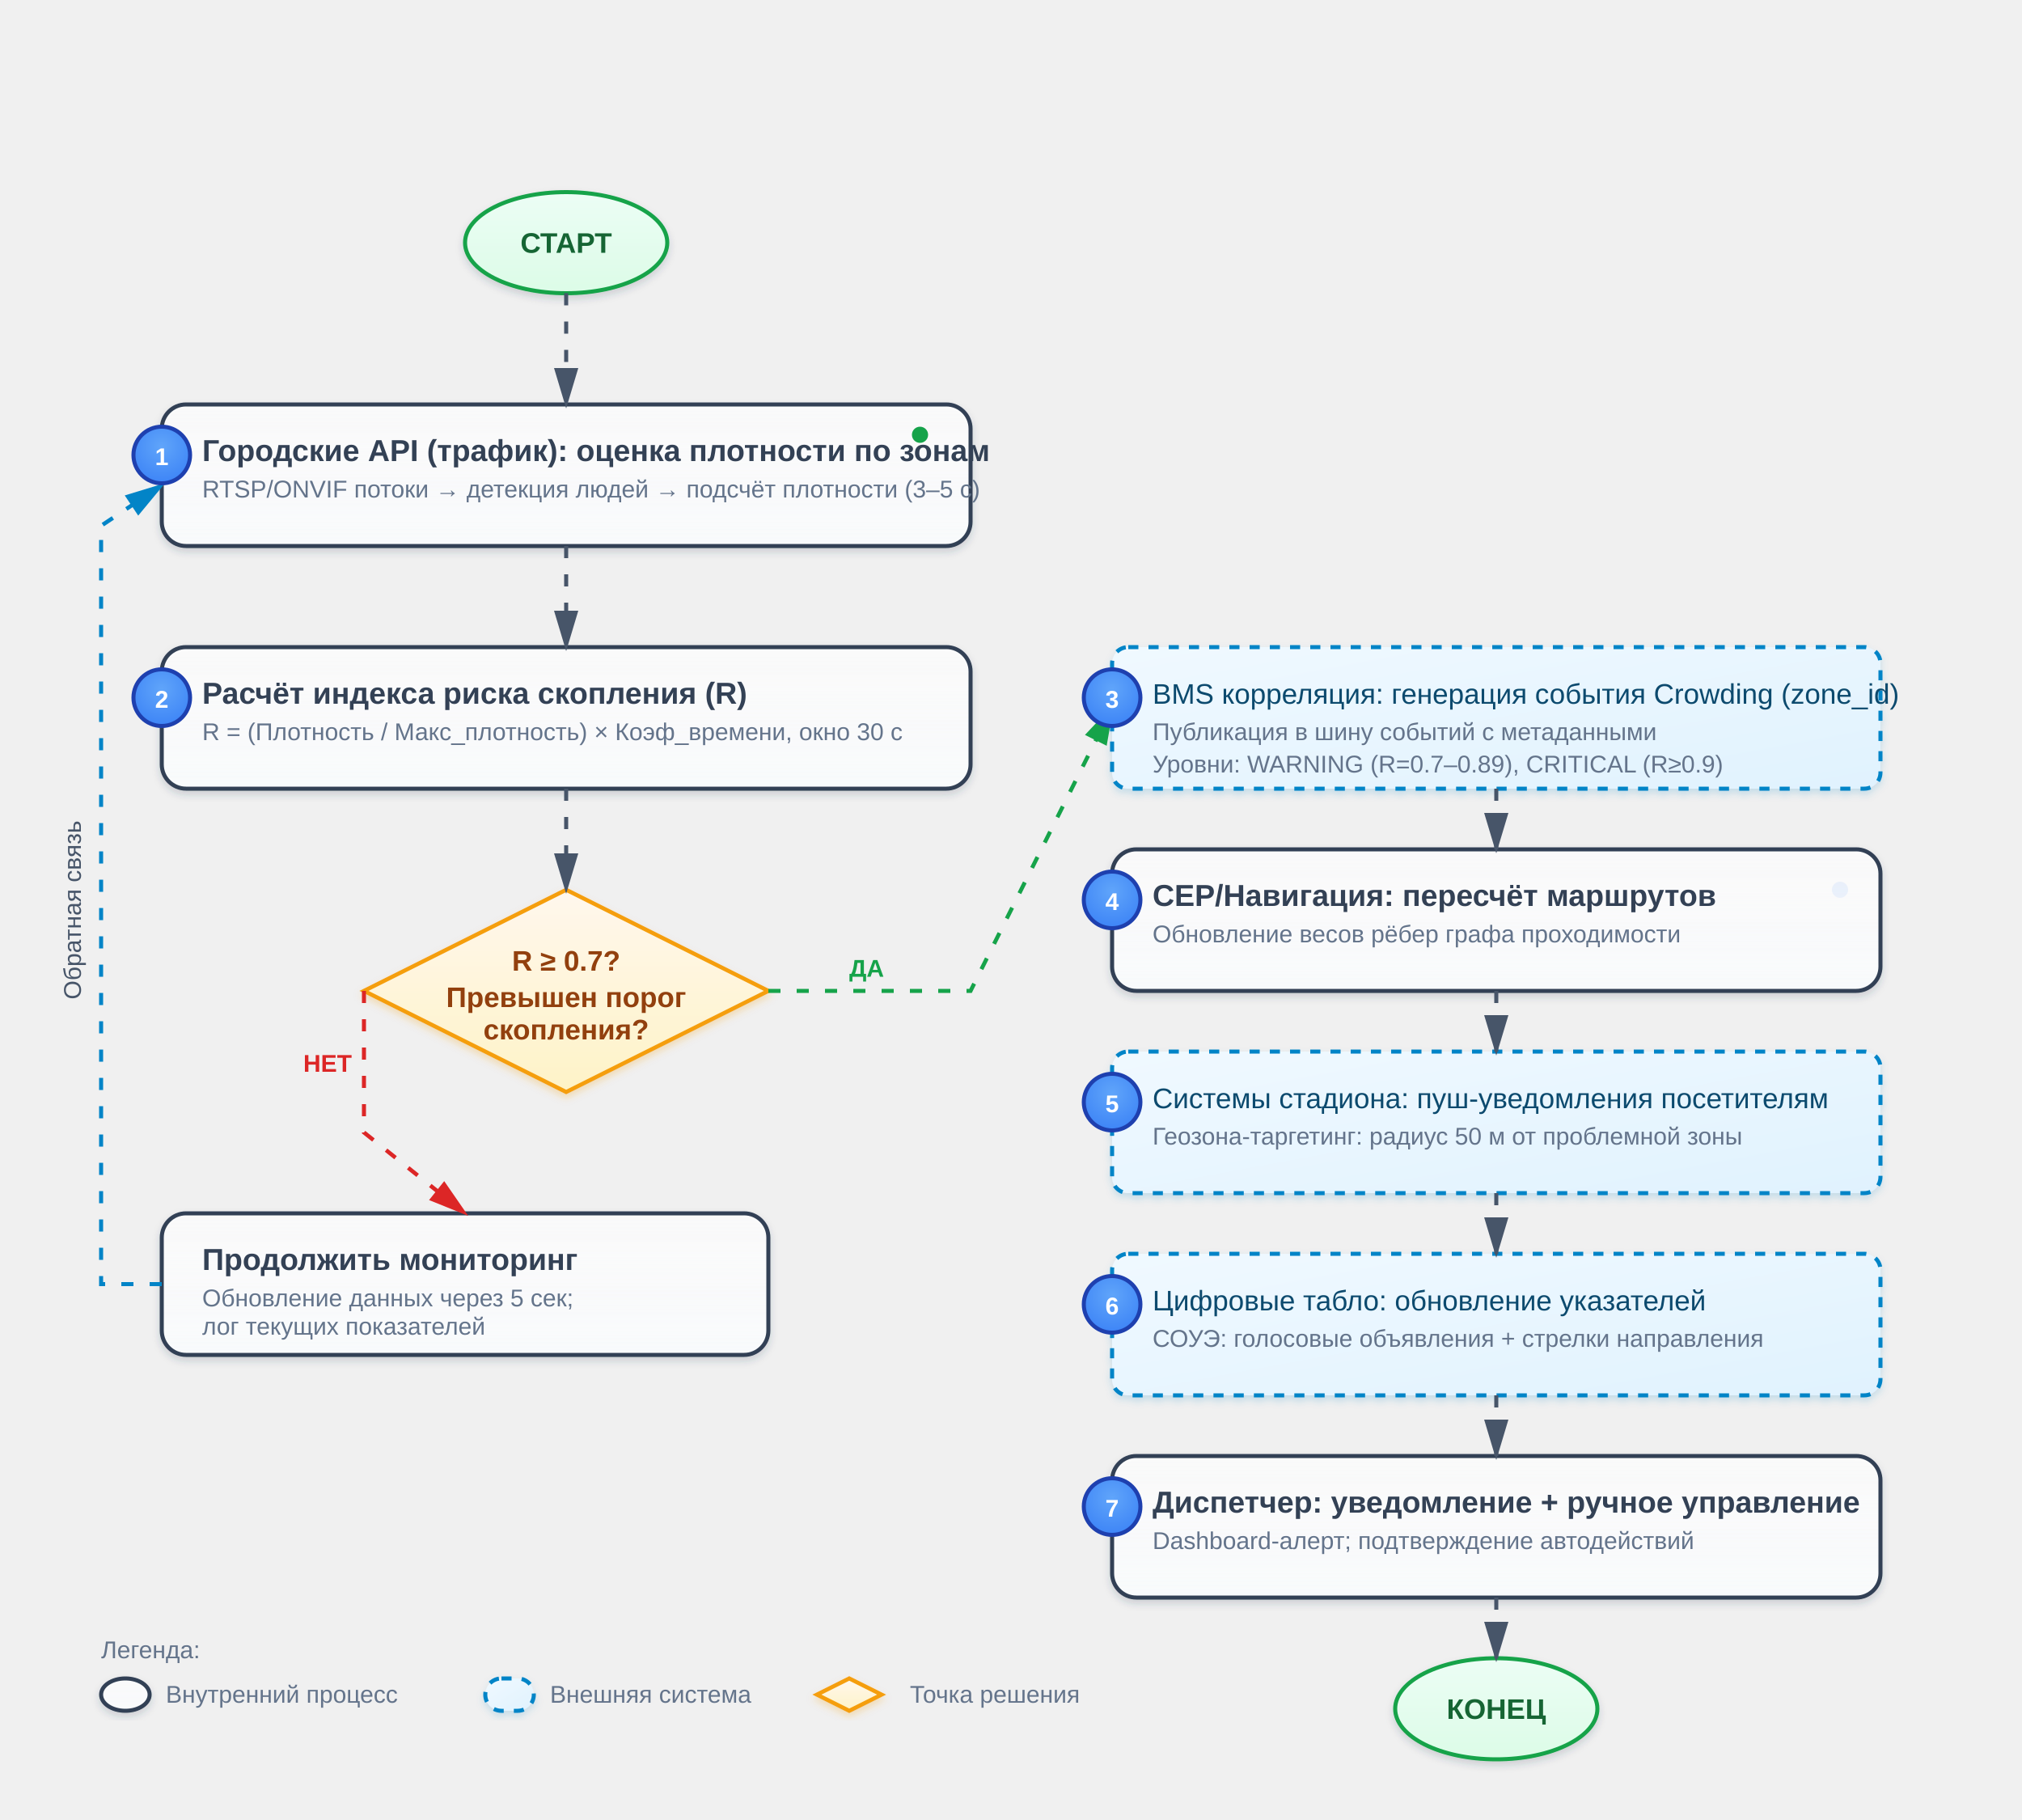
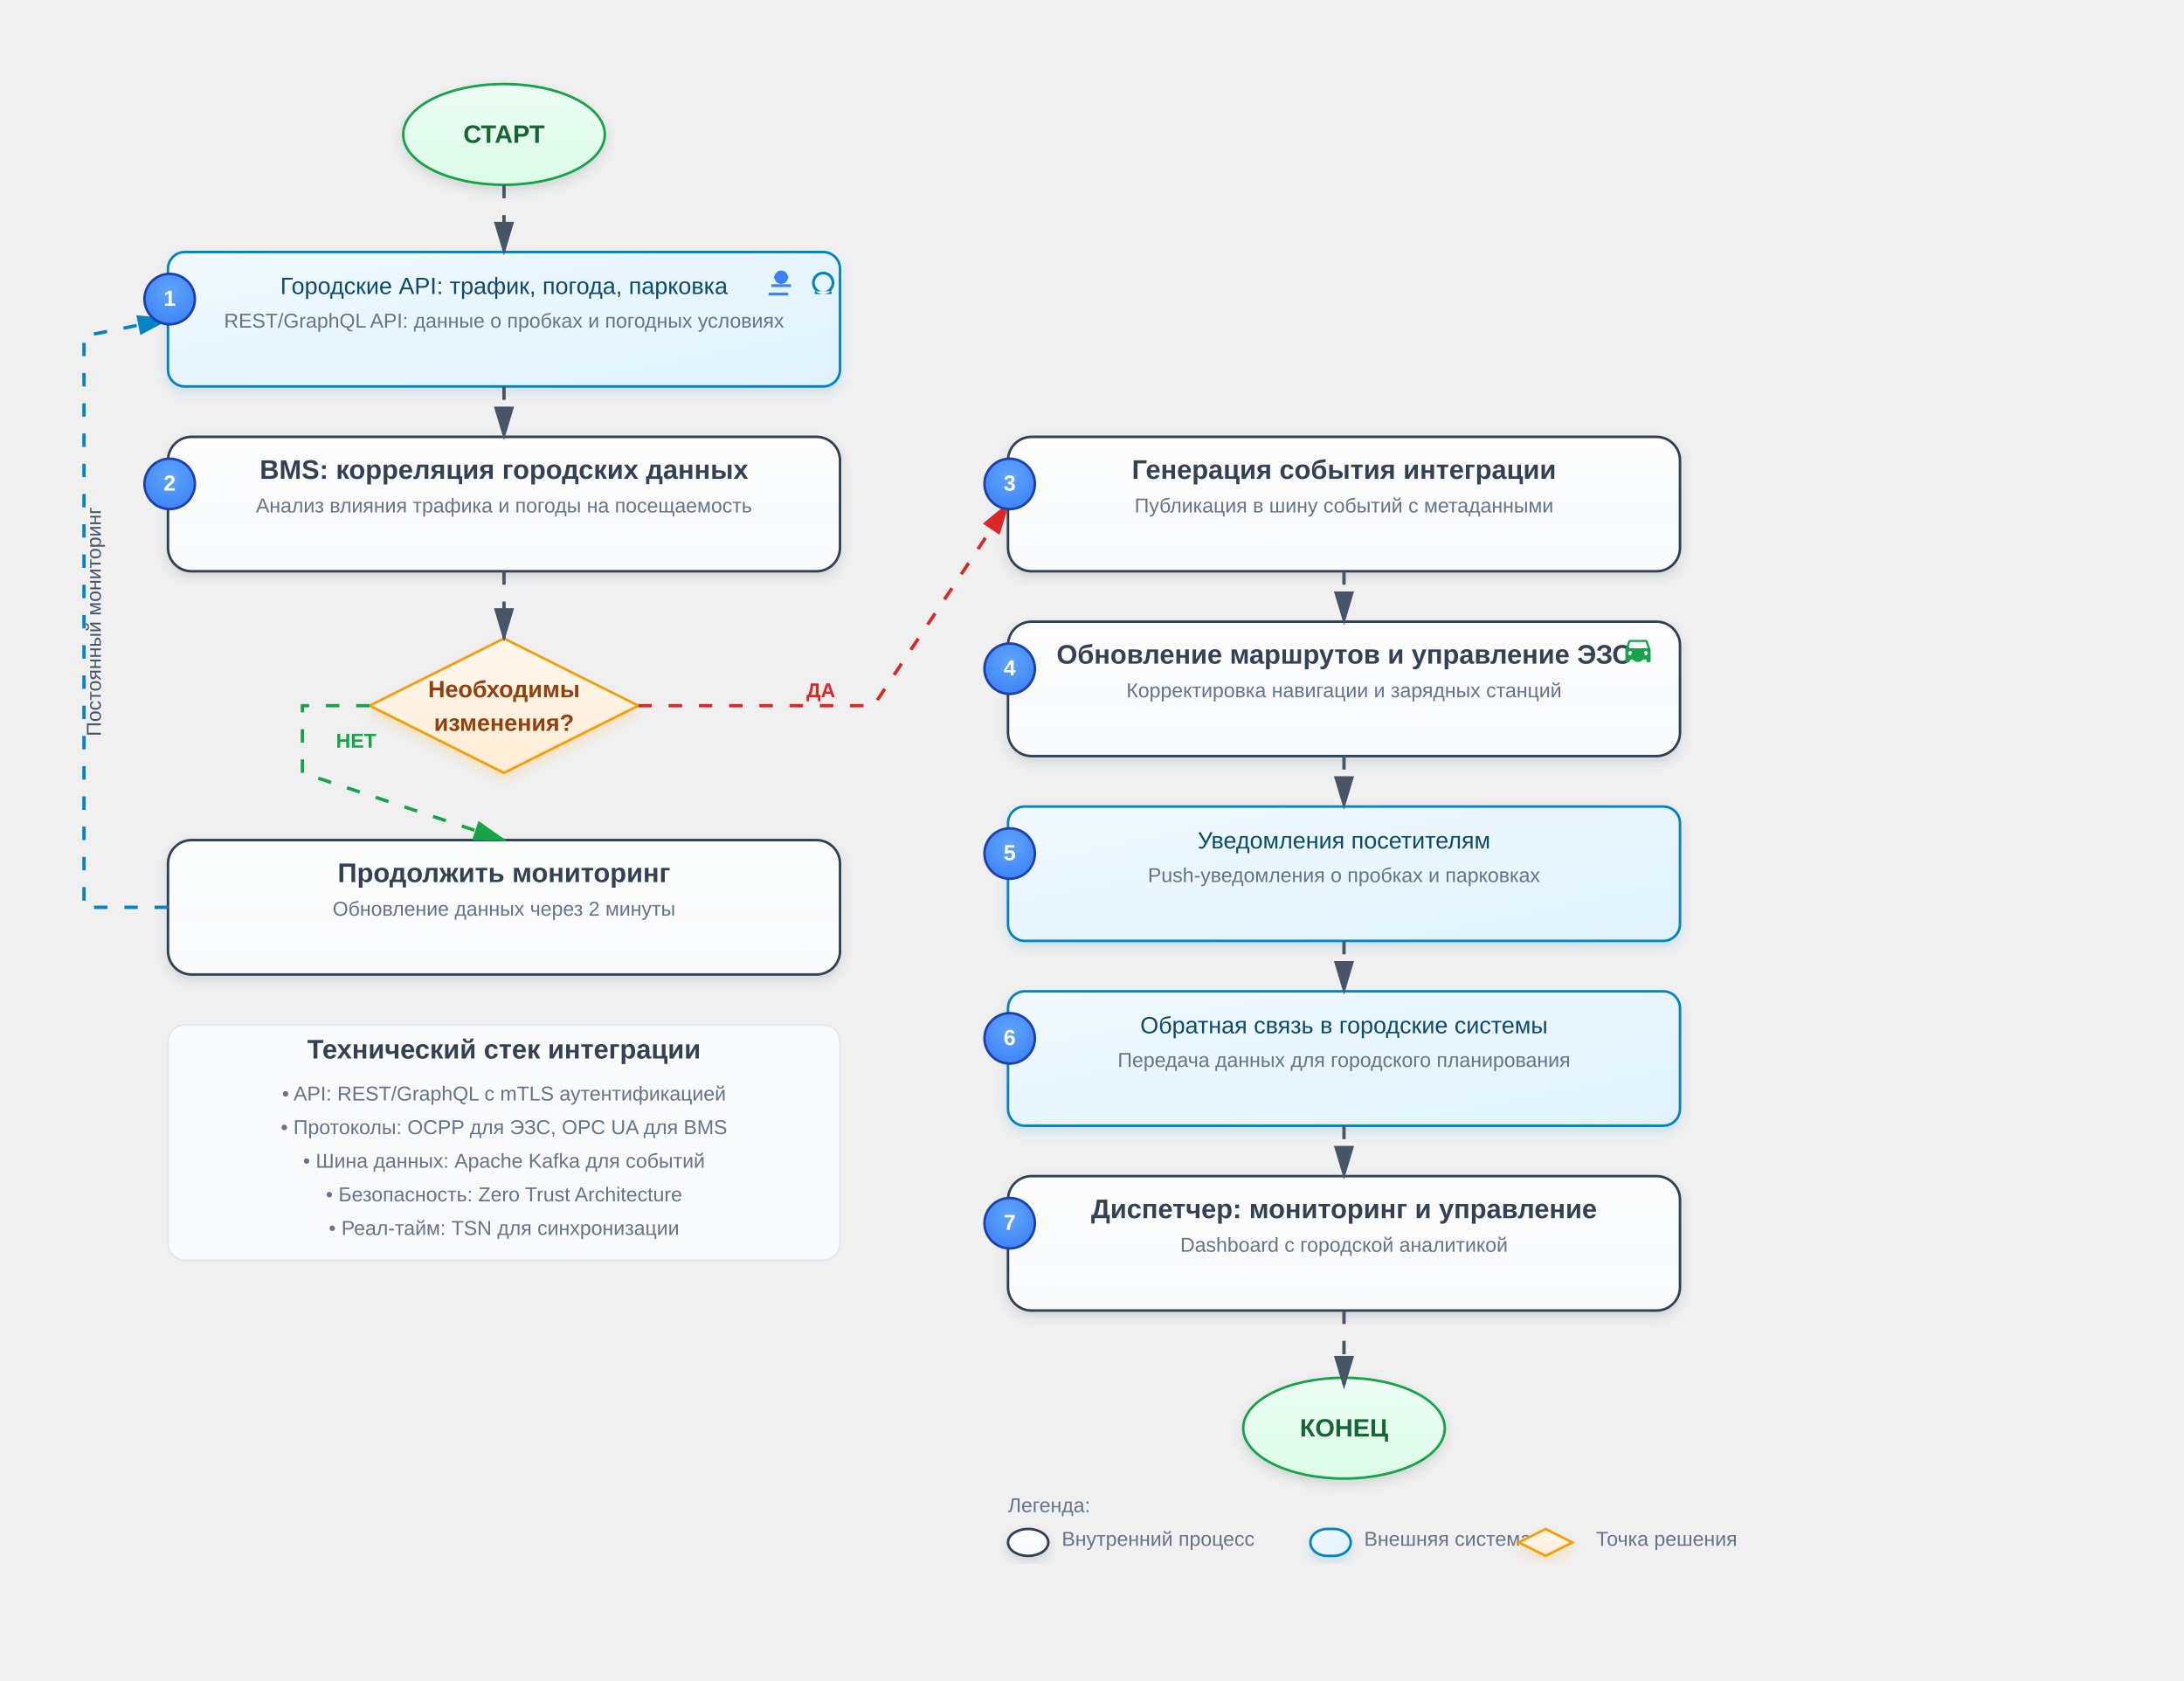
- <svg xmlns="http://www.w3.org/2000/svg" width="100%" height="auto" viewBox="0 0 1000 900" role="img" aria-labelledby="title desc">
+ <svg xmlns="http://www.w3.org/2000/svg" width="100%" height="auto" viewBox="0 0 1300 1000" role="img" aria-labelledby="title desc">
  <defs>
    <linearGradient id="panelGradient" x1="0" y1="0" x2="0" y2="1">
-       <stop offset="0%" stop-color="#ffffff" stop-opacity="0.85" />
+       <stop offset="0%" stop-color="#ffffff" stop-opacity="0.9" />
      <stop offset="100%" stop-color="#f8fafc" stop-opacity="1" />
    </linearGradient>
    <linearGradient id="sideGradient" x1="0" y1="0" x2="1" y2="1">
      <stop offset="0%" stop-color="#f0f9ff" />
      <stop offset="100%" stop-color="#e0f2fe" />
    </linearGradient>
    <linearGradient id="successGradient" x1="0" y1="0" x2="0" y2="1">
      <stop offset="0%" stop-color="#ecfdf5" />
      <stop offset="100%" stop-color="#dcfce7" />
    </linearGradient>
    <linearGradient id="warnGradient" x1="0" y1="0" x2="0" y2="1">
      <stop offset="0%" stop-color="#fff7ed" />
-       <stop offset="100%" stop-color="#fef3c7" />
+       <stop offset="100%" stop-color="#ffedd5" />
    </linearGradient>
    <filter id="shadow-neutral" x="-20%" y="-30%" width="140%" height="160%">
-       <feDropShadow dx="0" dy="2" stdDeviation="2" flood-color="#334155" flood-opacity="0.18" />
+       <feDropShadow dx="0" dy="3" stdDeviation="3" flood-color="#334155" flood-opacity="0.15" />
    </filter>
    <filter id="shadow-warm" x="-20%" y="-30%" width="140%" height="160%">
-       <feDropShadow dx="0" dy="2" stdDeviation="2" flood-color="#f59e0b" flood-opacity="0.25" />
+       <feDropShadow dx="0" dy="3" stdDeviation="3" flood-color="#f59e0b" flood-opacity="0.2" />
    </filter>
    <filter id="shadow-side" x="-20%" y="-30%" width="140%" height="160%">
-       <feDropShadow dx="0" dy="2" stdDeviation="2" flood-color="#0284c7" flood-opacity="0.18" />
+       <feDropShadow dx="0" dy="3" stdDeviation="3" flood-color="#0284c7" flood-opacity="0.15" />
    </filter>
    <marker id="arrowhead" markerWidth="10" markerHeight="10" refX="9" refY="3" orient="auto">
      <polygon points="0 0, 10 3, 0 6" fill="#475569" />
    </marker>
    <marker id="green-arrow" markerWidth="10" markerHeight="10" refX="9" refY="3" orient="auto">
      <polygon points="0 0, 10 3, 0 6" fill="#16a34a" />
    </marker>
    <marker id="red-arrow" markerWidth="10" markerHeight="10" refX="9" refY="3" orient="auto">
      <polygon points="0 0, 10 3, 0 6" fill="#dc2626" />
    </marker>
    <marker id="blue-arrow" markerWidth="10" markerHeight="10" refX="9" refY="3" orient="auto">
      <polygon points="0 0, 10 3, 0 6" fill="#0284c7" />
    </marker>
-     <symbol id="badge" viewBox="0 0 30 30">
+     <symbol id="badge" viewBox="0 0 32 32">
      <defs>
        <radialGradient id="badgeGrad" cx="50%" cy="35%" r="70%">
          <stop offset="0%" stop-color="#60a5fa" />
          <stop offset="100%" stop-color="#3b82f6" />
        </radialGradient>
      </defs>
-       <circle cx="15" cy="15" r="14" fill="url(#badgeGrad)" stroke="#1e40af" stroke-width="2" />
+       <circle cx="16" cy="16" r="15" fill="url(#badgeGrad)" stroke="#1e40af" stroke-width="1.5" />
+     </symbol>
+     <symbol id="traffic-icon" viewBox="0 0 24 24">
+       <path d="M5 13h14v-2H5v2zm-2 6h14v-2H3v2zM7 7h10V5H7v2z" fill="#3b82f6" />
+     </symbol>
+     <symbol id="weather-icon" viewBox="0 0 24 24">
+       <path d="M6 16h12v2H6v-2zm6-12c3.31 0 6 2.69 6 6s-2.69 6-6 6-6-2.69-6-6 2.69-6 6-6zm0-2c-4.42 0-8 3.58-8 8s3.58 8 8 8 8-3.58 8-8-3.58-8-8-8z" fill="#0284c7" />
+     </symbol>
+     <symbol id="ev-charger" viewBox="0 0 24 24">
+       <path d="M18.92 2.01C18.72 1.42 18.16 1 17.5 1h-11c-.66 0-1.21.42-1.42 1.01L3 8v8c0 .55.45 1 1 1h1c.55 0 1-.45 1-1v-1h12v1c0 .55.45 1 1 1h1c.55 0 1-.45 1-1V8l-2.08-5.99zM6.5 12c-.83 0-1.5-.67-1.5-1.5S5.67 9 6.5 9 8 9.67 8 10.5 7.33 12 6.5 12zm11 0c-.83 0-1.5-.67-1.5-1.5S16.67 9 17.5 9s1.5.67 1.5 1.5-.67 1.5-1.5 1.5zM5 7l1.5-4.5h11L19 7H5z" fill="#16a34a" />
    </symbol>
  </defs>
  <style>
    /* Typography */
-     .title       { font: 700 20px "Segoe UI", Arial, sans-serif; fill: #1e293b; text-anchor: middle; }
-     .process-t   { font: 600 15px "Segoe UI", Arial, sans-serif; fill: #334155; }
-     .detail-t    { font: 12px "Segoe UI", Arial, sans-serif;  fill: #64748b; }
+     .title       { font: 700 22px "Segoe UI", Arial, sans-serif; fill: #1e293b; text-anchor: middle; }
+     .process-t   { font: 600 16px "Segoe UI", Arial, sans-serif; fill: #334155; }
+     .detail-t    { font: 12px "Segoe UI", Arial, sans-serif; fill: #64748b; }
    .decision-t  { font: 600 14px "Segoe UI", Arial, sans-serif; fill: #92400e; text-anchor: middle; }
-     .side-t      { font: 14px "Segoe UI", Arial, sans-serif;  fill: #0c4a6e; }
-     .flow-label  { font: 12px "Segoe UI", Arial, sans-serif;  fill: #475569; text-anchor: middle; }
+     .side-t      { font: 14px "Segoe UI", Arial, sans-serif; fill: #0c4a6e; }
+     .flow-label  { font: 12px "Segoe UI", Arial, sans-serif; fill: #475569; text-anchor: middle; }
    .yes-label   { font: 700 12px "Segoe UI", Arial, sans-serif; fill: #16a34a; }
    .no-label    { font: 700 12px "Segoe UI", Arial, sans-serif; fill: #dc2626; }

    /* Cards */
    .card { transition: transform 200ms ease, filter 200ms ease; }
-     .card:hover { transform: translateY(-2px); }
-     .process-box { fill: url(#panelGradient); stroke: #334155; stroke-width: 2; rx: 12; ry: 12; }
-     .decision-diamond { fill: url(#warnGradient); stroke: #f59e0b; stroke-width: 2; }
-     .side-box { fill: url(#sideGradient); stroke: #0284c7; stroke-width: 2; rx: 8; ry: 8; stroke-dasharray: 5,5; }
- 
-     /* Terminator (start/end) */
-     .terminator { fill: url(#successGradient); stroke: #16a34a; stroke-width: 2; }
+     .card:hover { transform: translateY(-2px); filter: brightness(1.05); }
+     .process-box { fill: url(#panelGradient); stroke: #334155; stroke-width: 1.5; rx: 14; ry: 14; }
+     .decision-diamond { fill: url(#warnGradient); stroke: #f59e0b; stroke-width: 1.5; }
+     .side-box { fill: url(#sideGradient); stroke: #0284c7; stroke-width: 1.5; rx: 10; ry: 10; }
+     .terminator { fill: url(#successGradient); stroke: #16a34a; stroke-width: 1.5; }

    /* Arrows */
    .arrow { stroke: #475569; stroke-width: 2; fill: none; marker-end: url(#arrowhead); }
    .success-arrow { stroke: #16a34a; stroke-width: 2; fill: none; marker-end: url(#green-arrow); }
    .error-arrow { stroke: #dc2626; stroke-width: 2; fill: none; marker-end: url(#red-arrow); }
-     .side-arrow { stroke: #0284c7; stroke-width: 2; fill: none; stroke-dasharray: 5,5; marker-end: url(#blue-arrow); }
+     .side-arrow { stroke: #0284c7; stroke-width: 2; fill: none; marker-end: url(#blue-arrow); }

    /* Motion */
-     .flow-anim { stroke-dasharray: 6 8; animation: flow 2.8s linear infinite; }
-     .flow-anim.fast { animation-duration: 1.8s; }
-     .pulse { transform-box: fill-box; animation: pulse 2.2s ease-in-out infinite; transform-origin: 50% 50%; }
-     .pop-in { animation: pop 480ms cubic-bezier(.2,.8,.2,1) both; }
+     .flow-anim { stroke-dasharray: 8 10; animation: flow 2.5s linear infinite; }
+     .flow-anim.fast { animation-duration: 1.5s; }
+     .pulse { transform-box: fill-box; animation: pulse 2s ease-in-out infinite; transform-origin: 50% 50%; }
+     .pop-in { animation: pop 500ms cubic-bezier(.2,.8,.2,1) both; }
    .blink { animation: blink 1.6s step-end infinite; }

    @keyframes flow {
-       to { stroke-dashoffset: -28; }
+       to { stroke-dashoffset: -36; }
    }
    @keyframes pulse {
-       0%, 100% { opacity: 0.35; transform: scale(1); }
-       50%      { opacity: 0.9;  transform: scale(1.2); }
+       0%, 100% { opacity: 0.4; transform: scale(1); }
+       50%      { opacity: 1;  transform: scale(1.15); }
    }
    @keyframes pop {
-       0% { opacity: 0; transform: translateY(6px) scale(0.95); }
+       0% { opacity: 0; transform: translateY(8px) scale(0.95); }
      100% { opacity: 1; transform: translateY(0) scale(1); }
    }
    @keyframes blink {
      0% { opacity: 0; }
      50% { opacity: 1; }
      100% { opacity: 0; }
    }
    @media (prefers-reduced-motion: reduce) {
      .flow-anim, .pulse, .pop-in, .blink { animation: none !important; }
    }
  </style>
  <g id="start" class="card pop-in" style="animation-delay:.0s" aria-label="Старт">
-     <ellipse class="terminator" cx="280" cy="120" rx="50" ry="25" filter="url(#shadow-neutral)" />
-     <text x="280" y="125" style="font:700 14px 'Segoe UI', Arial, sans-serif; fill:#166534;" text-anchor="middle">СТАРТ</text>
-   </g>
-   <g id="video-analytics" class="card pop-in" style="animation-delay:.05s" aria-label="Городские API (трафик): оценка плотности по зонам">
-     <rect class="process-box" x="80" y="200" width="400" height="70" filter="url(#shadow-neutral)" />
-     <text x="100" y="228" class="process-t">Городские API (трафик): оценка плотности по зонам</text>
-     <text x="100" y="246" class="detail-t">RTSP/ONVIF потоки → детекция людей → подсчёт плотности (3–5 с)</text>
-     <circle cx="455" cy="215" r="4" fill="#16a34a" class="blink" />
-     <circle cx="910" cy="440" r="4" fill="#3b82f6" class="pulse" style="animation-delay:.6s" />
-   </g>
-   <g id="risk-calc" class="card pop-in" style="animation-delay:.10s" aria-label="Расчет индекса риска скопления">
-     <rect class="process-box" x="80" y="320" width="400" height="70" filter="url(#shadow-neutral)" />
-     <text x="100" y="348" class="process-t">Расчёт индекса риска скопления (R)</text>
-     <text x="100" y="366" class="detail-t">R = (Плотность / Макс_плотность) × Коэф_времени, окно 30 с</text>
-   </g>
-   <g id="decision" class="card pop-in" style="animation-delay:.15s" aria-label="Порог R">
-     <g transform="translate(180,440)">
-       <polygon class="decision-diamond" points="100,0 200,50 100,100 0,50" filter="url(#shadow-warm)" />
-       <text x="100" y="40" class="decision-t">R ≥ 0.7?</text>
-       <text x="100" y="58" class="decision-t">Превышен порог</text>
-       <text x="100" y="74" class="decision-t">скопления?</text>
-     </g>
+     <ellipse class="terminator" cx="300" cy="80" rx="60" ry="30" filter="url(#shadow-neutral)" />
+     <text x="300" y="85" style="font:700 15px 'Segoe UI', Arial, sans-serif; fill:#166534;" text-anchor="middle">СТАРТ</text>
+   </g>
+   <g id="city-apis" class="card pop-in" style="animation-delay:.05s" aria-label="Городские API данных">
+     <rect class="side-box" x="100" y="150" width="400" height="80" filter="url(#shadow-side)" />
+     <text x="300" y="175" class="side-t" text-anchor="middle">Городские API: трафик, погода, парковка</text>
+     <text x="300" y="195" class="detail-t" text-anchor="middle">REST/GraphQL API: данные о пробках и погодных условиях</text>
+     <use href="#traffic-icon" x="455" y="160" width="20" height="20" />
+     <use href="#weather-icon" x="480" y="160" width="20" height="20" />
+     <circle cx="465" cy="165" r="4" fill="#3b82f6" class="blink" />
+   </g>
+   <g id="bms-correlation" class="card pop-in" style="animation-delay:.10s" aria-label="BMS корреляция данных">
+     <rect class="process-box" x="100" y="260" width="400" height="80" filter="url(#shadow-neutral)" />
+     <text x="300" y="285" class="process-t" text-anchor="middle">BMS: корреляция городских данных</text>
+     <text x="300" y="305" class="detail-t" text-anchor="middle">Анализ влияния трафика и погоды на посещаемость</text>
+   </g>
+   <g id="decision" class="card pop-in" style="animation-delay:.15s" aria-label="Необходимы изменения?">
+     <polygon class="decision-diamond" points="300,380 380,420 300,460 220,420" filter="url(#shadow-warm)" />
+     <text x="300" y="415" class="decision-t">Необходимы</text>
+     <text x="300" y="435" class="decision-t">изменения?</text>
  </g>
  <g id="continue-monitor" class="card pop-in" style="animation-delay:.20s" aria-label="Продолжить мониторинг">
-     <rect class="process-box" x="80" y="600" width="300" height="70" filter="url(#shadow-neutral)" />
-     <text x="100" y="628" class="process-t">Продолжить мониторинг</text>
-     <text x="100" y="646" class="detail-t">Обновление данных через 5 сек;</text>
-     <text x="100" y="660" class="detail-t">лог текущих показателей</text>
-   </g>
-   <g id="bms-event" class="card pop-in" style="animation-delay:.22s" aria-label="BMS корреляция Crowding event">
-     <rect class="side-box" x="550" y="320" width="380" height="70" filter="url(#shadow-side)" />
-     <text x="570" y="348" class="side-t">BMS корреляция: генерация события Crowding (zone_id)</text>
-     <text x="570" y="366" class="detail-t">Публикация в шину событий с метаданными</text>
-     <text x="570" y="382" class="detail-t">Уровни: WARNING (R=0.7–0.89), CRITICAL (R≥0.9)</text>
-   </g>
-   <g id="route-recalc" class="card pop-in" style="animation-delay:.24s" aria-label="Пересчет маршрутов">
-     <rect class="process-box" x="550" y="420" width="380" height="70" filter="url(#shadow-neutral)" />
-     <text x="570" y="448" class="process-t">CEP/Навигация: пересчёт маршрутов</text>
-     <text x="570" y="466" class="detail-t">Обновление весов рёбер графа проходимости</text>
-   </g>
-   <g id="push" class="card pop-in" style="animation-delay:.26s" aria-label="Пуш-уведомления">
-     <rect class="side-box" x="550" y="520" width="380" height="70" filter="url(#shadow-side)" />
-     <text x="570" y="548" class="side-t">Системы стадиона: пуш-уведомления посетителям</text>
-     <text x="570" y="566" class="detail-t">Геозона-таргетинг: радиус 50 м от проблемной зоны</text>
-   </g>
-   <g id="signage" class="card pop-in" style="animation-delay:.28s" aria-label="Цифровые табло">
-     <rect class="side-box" x="550" y="620" width="380" height="70" filter="url(#shadow-side)" />
-     <text x="570" y="648" class="side-t">Цифровые табло: обновление указателей</text>
-     <text x="570" y="666" class="detail-t">СОУЭ: голосовые объявления + стрелки направления</text>
-   </g>
-   <g id="dispatcher" class="card pop-in" style="animation-delay:.30s" aria-label="Диспетчер">
-     <rect class="process-box" x="550" y="720" width="380" height="70" filter="url(#shadow-neutral)" />
-     <text x="570" y="748" class="process-t">Диспетчер: уведомление + ручное управление</text>
-     <text x="570" y="766" class="detail-t">Dashboard-алерт; подтверждение автодействий</text>
+     <rect class="process-box" x="100" y="500" width="400" height="80" filter="url(#shadow-neutral)" />
+     <text x="300" y="525" class="process-t" text-anchor="middle">Продолжить мониторинг</text>
+     <text x="300" y="545" class="detail-t" text-anchor="middle">Обновление данных через 2 минуты</text>
+   </g>
+   <g id="integration-event" class="card pop-in" style="animation-delay:.22s" aria-label="Событие интеграции">
+     <rect class="process-box" x="600" y="260" width="400" height="80" filter="url(#shadow-neutral)" />
+     <text x="800" y="285" class="process-t" text-anchor="middle">Генерация события интеграции</text>
+     <text x="800" y="305" class="detail-t" text-anchor="middle">Публикация в шину событий с метаданными</text>
+   </g>
+   <g id="route-ev-update" class="card pop-in" style="animation-delay:.24s" aria-label="Обновление маршрутов и ЭЗС">
+     <rect class="process-box" x="600" y="370" width="400" height="80" filter="url(#shadow-neutral)" />
+     <text x="800" y="395" class="process-t" text-anchor="middle">Обновление маршрутов и управление ЭЗС</text>
+     <text x="800" y="415" class="detail-t" text-anchor="middle">Корректировка навигации и зарядных станций</text>
+     <use href="#ev-charger" x="965" y="380" width="20" height="20" />
+     <circle cx="975" cy="390" r="4" fill="#16a34a" class="pulse" style="animation-delay:.6s" />
+   </g>
+   <g id="visitor-notifications" class="card pop-in" style="animation-delay:.26s" aria-label="Уведомления посетителям">
+     <rect class="side-box" x="600" y="480" width="400" height="80" filter="url(#shadow-side)" />
+     <text x="800" y="505" class="side-t" text-anchor="middle">Уведомления посетителям</text>
+     <text x="800" y="525" class="detail-t" text-anchor="middle">Push-уведомления о пробках и парковках</text>
+   </g>
+   <g id="city-feedback" class="card pop-in" style="animation-delay:.28s" aria-label="Обратная связь в городские системы">
+     <rect class="side-box" x="600" y="590" width="400" height="80" filter="url(#shadow-side)" />
+     <text x="800" y="615" class="side-t" text-anchor="middle">Обратная связь в городские системы</text>
+     <text x="800" y="635" class="detail-t" text-anchor="middle">Передача данных для городского планирования</text>
+   </g>
+   <g id="dispatcher" class="card pop-in" style="animation-delay:.30s" aria-label="Контроль диспетчера">
+     <rect class="process-box" x="600" y="700" width="400" height="80" filter="url(#shadow-neutral)" />
+     <text x="800" y="725" class="process-t" text-anchor="middle">Диспетчер: мониторинг и управление</text>
+     <text x="800" y="745" class="detail-t" text-anchor="middle">Dashboard с городской аналитикой</text>
  </g>
  <g id="end" class="card pop-in" style="animation-delay:.34s" aria-label="Конец">
-     <ellipse class="terminator" cx="740" cy="845" rx="50" ry="25" filter="url(#shadow-neutral)" />
-     <text x="740" y="850" style="font:700 14px 'Segoe UI', Arial, sans-serif; fill:#166534;" text-anchor="middle">КОНЕЦ</text>
-   </g>
-   <path class="arrow flow-anim" d="M280,145 L280,200" />
-   <path class="arrow flow-anim" d="M280,270 L280,320" />
-   <path class="arrow flow-anim" d="M280,390 L280,440" />
-   <path class="error-arrow flow-anim fast" d="M180,490 L180,560 L230,600" />
-   <text x="150" y="530" class="no-label">НЕТ</text>
-   <path class="success-arrow flow-anim fast" d="M380,490 L480,490 L550,350" />
-   <text x="420" y="483" class="yes-label">ДА</text>
-   <path class="arrow flow-anim" d="M740,390 L740,420" />
-   <path class="arrow flow-anim" d="M740,490 L740,520" />
-   <path class="arrow flow-anim" d="M740,590 L740,620" />
-   <path class="arrow flow-anim" d="M740,690 L740,720" />
-   <path class="arrow flow-anim" d="M740,790 L740,820" />
-   <path class="side-arrow flow-anim" d="M80,635 L50,635 L50,260 L80,240" />
-   <text x="60" y="430" class="flow-label" transform="rotate(-90 60 450)" fill="#0284c7">Обратная связь</text>
-   <g class="pop-in" style="animation-delay:.10s">
-     <use href="#badge" x="65" y="210" width="30" height="30" />
-     <text x="80" y="230" style="font:700 12px Arial; fill:#fff; text-anchor:middle;">1</text>
-   </g>
-   <g class="pop-in" style="animation-delay:.14s">
-     <use href="#badge" x="65" y="330" width="30" height="30" />
-     <text x="80" y="350" style="font:700 12px Arial; fill:#fff; text-anchor:middle;">2</text>
-   </g>
-   <g class="pop-in" style="animation-delay:.22s">
-     <use href="#badge" x="535" y="330" width="30" height="30" />
-     <text x="550" y="350" style="font:700 12px Arial; fill:#fff; text-anchor:middle;">3</text>
-   </g>
-   <g class="pop-in" style="animation-delay:.24s">
-     <use href="#badge" x="535" y="430" width="30" height="30" />
-     <text x="550" y="450" style="font:700 12px Arial; fill:#fff; text-anchor:middle;">4</text>
-   </g>
-   <g class="pop-in" style="animation-delay:.26s">
-     <use href="#badge" x="535" y="530" width="30" height="30" />
-     <text x="550" y="550" style="font:700 12px Arial; fill:#fff; text-anchor:middle;">5</text>
-   </g>
-   <g class="pop-in" style="animation-delay:.28s">
-     <use href="#badge" x="535" y="630" width="30" height="30" />
-     <text x="550" y="650" style="font:700 12px Arial; fill:#fff; text-anchor:middle;">6</text>
-   </g>
-   <g class="pop-in" style="animation-delay:.30s">
-     <use href="#badge" x="535" y="730" width="30" height="30" />
-     <text x="550" y="750" style="font:700 12px Arial; fill:#fff; text-anchor:middle;">7</text>
+     <ellipse class="terminator" cx="800" cy="850" rx="60" ry="30" filter="url(#shadow-neutral)" />
+     <text x="800" y="855" style="font:700 15px 'Segoe UI', Arial, sans-serif; fill:#166534;" text-anchor="middle">КОНЕЦ</text>
+   </g>
+   <path class="arrow flow-anim" d="M300,110 L300,150" />
+   <path class="arrow flow-anim" d="M300,230 L300,260" />
+   <path class="arrow flow-anim" d="M300,340 L300,380" />
+   <path class="success-arrow flow-anim fast" d="M220,420 L180,420 L180,460 L300,500" />
+   <text x="200" y="445" class="yes-label">НЕТ</text>
+   <path class="error-arrow flow-anim fast" d="M380,420 L520,420 L600,300" />
+   <text x="480" y="415" class="no-label">ДА</text>
+   <path class="arrow flow-anim" d="M800,340 L800,370" />
+   <path class="arrow flow-anim" d="M800,450 L800,480" />
+   <path class="arrow flow-anim" d="M800,560 L800,590" />
+   <path class="arrow flow-anim" d="M800,670 L800,700" />
+   <path class="arrow flow-anim" d="M800,780 L800,825" />
+   <path class="side-arrow flow-anim" d="M100,540 L50,540 L50,200 L100,190" />
+   <text x="60" y="370" class="flow-label" transform="rotate(-90 60 370)" fill="#0284c7">Постоянный мониторинг</text>
+   <g class="pop-in" style="animation-delay:.07s">
+     <use href="#badge" x="85" y="162" width="32" height="32" />
+     <text x="101" y="182" style="font:700 13px Arial; fill:#fff; text-anchor:middle;">1</text>
+   </g>
+   <g class="pop-in" style="animation-delay:.12s">
+     <use href="#badge" x="85" y="272" width="32" height="32" />
+     <text x="101" y="292" style="font:700 13px Arial; fill:#fff; text-anchor:middle;">2</text>
+   </g>
+   <g class="pop-in" style="animation-delay:.23s">
+     <use href="#badge" x="585" y="272" width="32" height="32" />
+     <text x="601" y="292" style="font:700 13px Arial; fill:#fff; text-anchor:middle;">3</text>
+   </g>
+   <g class="pop-in" style="animation-delay:.25s">
+     <use href="#badge" x="585" y="382" width="32" height="32" />
+     <text x="601" y="402" style="font:700 13px Arial; fill:#fff; text-anchor:middle;">4</text>
+   </g>
+   <g class="pop-in" style="animation-delay:.27s">
+     <use href="#badge" x="585" y="492" width="32" height="32" />
+     <text x="601" y="512" style="font:700 13px Arial; fill:#fff; text-anchor:middle;">5</text>
+   </g>
+   <g class="pop-in" style="animation-delay:.29s">
+     <use href="#badge" x="585" y="602" width="32" height="32" />
+     <text x="601" y="622" style="font:700 13px Arial; fill:#fff; text-anchor:middle;">6</text>
+   </g>
+   <g class="pop-in" style="animation-delay:.31s">
+     <use href="#badge" x="585" y="712" width="32" height="32" />
+     <text x="601" y="732" style="font:700 13px Arial; fill:#fff; text-anchor:middle;">7</text>
+   </g>
+   <g id="tech-stack" class="card pop-in" style="animation-delay:.32s">
+     <rect x="100" y="610" width="400" height="140" fill="#f8fafc" stroke="#e2e8f0" stroke-width="1" rx="10" ry="10" />
+     <text x="300" y="630" class="process-t" text-anchor="middle">Технический стек интеграции</text>
+     <text x="300" y="655" class="detail-t" text-anchor="middle">• API: REST/GraphQL с mTLS аутентификацией</text>
+     <text x="300" y="675" class="detail-t" text-anchor="middle">• Протоколы: OCPP для ЭЗС, OPC UA для BMS</text>
+     <text x="300" y="695" class="detail-t" text-anchor="middle">• Шина данных: Apache Kafka для событий</text>
+     <text x="300" y="715" class="detail-t" text-anchor="middle">• Безопасность: Zero Trust Architecture</text>
+     <text x="300" y="735" class="detail-t" text-anchor="middle">• Реал-тайм: TSN для синхронизации</text>
  </g>
  <g id="legend" class="pop-in" style="animation-delay:.36s" aria-label="Легенда">
-     <text x="50" y="820" class="detail-t">Легенда:</text>
-     <rect class="process-box" x="50" y="830" width="24" height="16" rx="4" ry="4" filter="url(#shadow-neutral)" />
-     <text x="82" y="842" class="detail-t">Внутренний процесс</text>
-     <rect class="side-box" x="240" y="830" width="24" height="16" rx="4" ry="4" filter="url(#shadow-side)" />
-     <text x="272" y="842" class="detail-t">Внешняя система</text>
-     <polygon class="decision-diamond" points="420,830 436,838 420,846 404,838" filter="url(#shadow-warm)" />
-     <text x="450" y="842" class="detail-t">Точка решения</text>
+     <text x="600" y="900" class="detail-t">Легенда:</text>
+     <rect class="process-box" x="600" y="910" width="24" height="16" rx="4" ry="4" filter="url(#shadow-neutral)" />
+     <text x="632" y="920" class="detail-t">Внутренний процесс</text>
+     <rect class="side-box" x="780" y="910" width="24" height="16" rx="4" ry="4" filter="url(#shadow-side)" />
+     <text x="812" y="920" class="detail-t">Внешняя система</text>
+     <polygon class="decision-diamond" points="920,910 936,918 920,926 904,918" filter="url(#shadow-warm)" />
+     <text x="950" y="920" class="detail-t">Точка решения</text>
  </g>
</svg>
